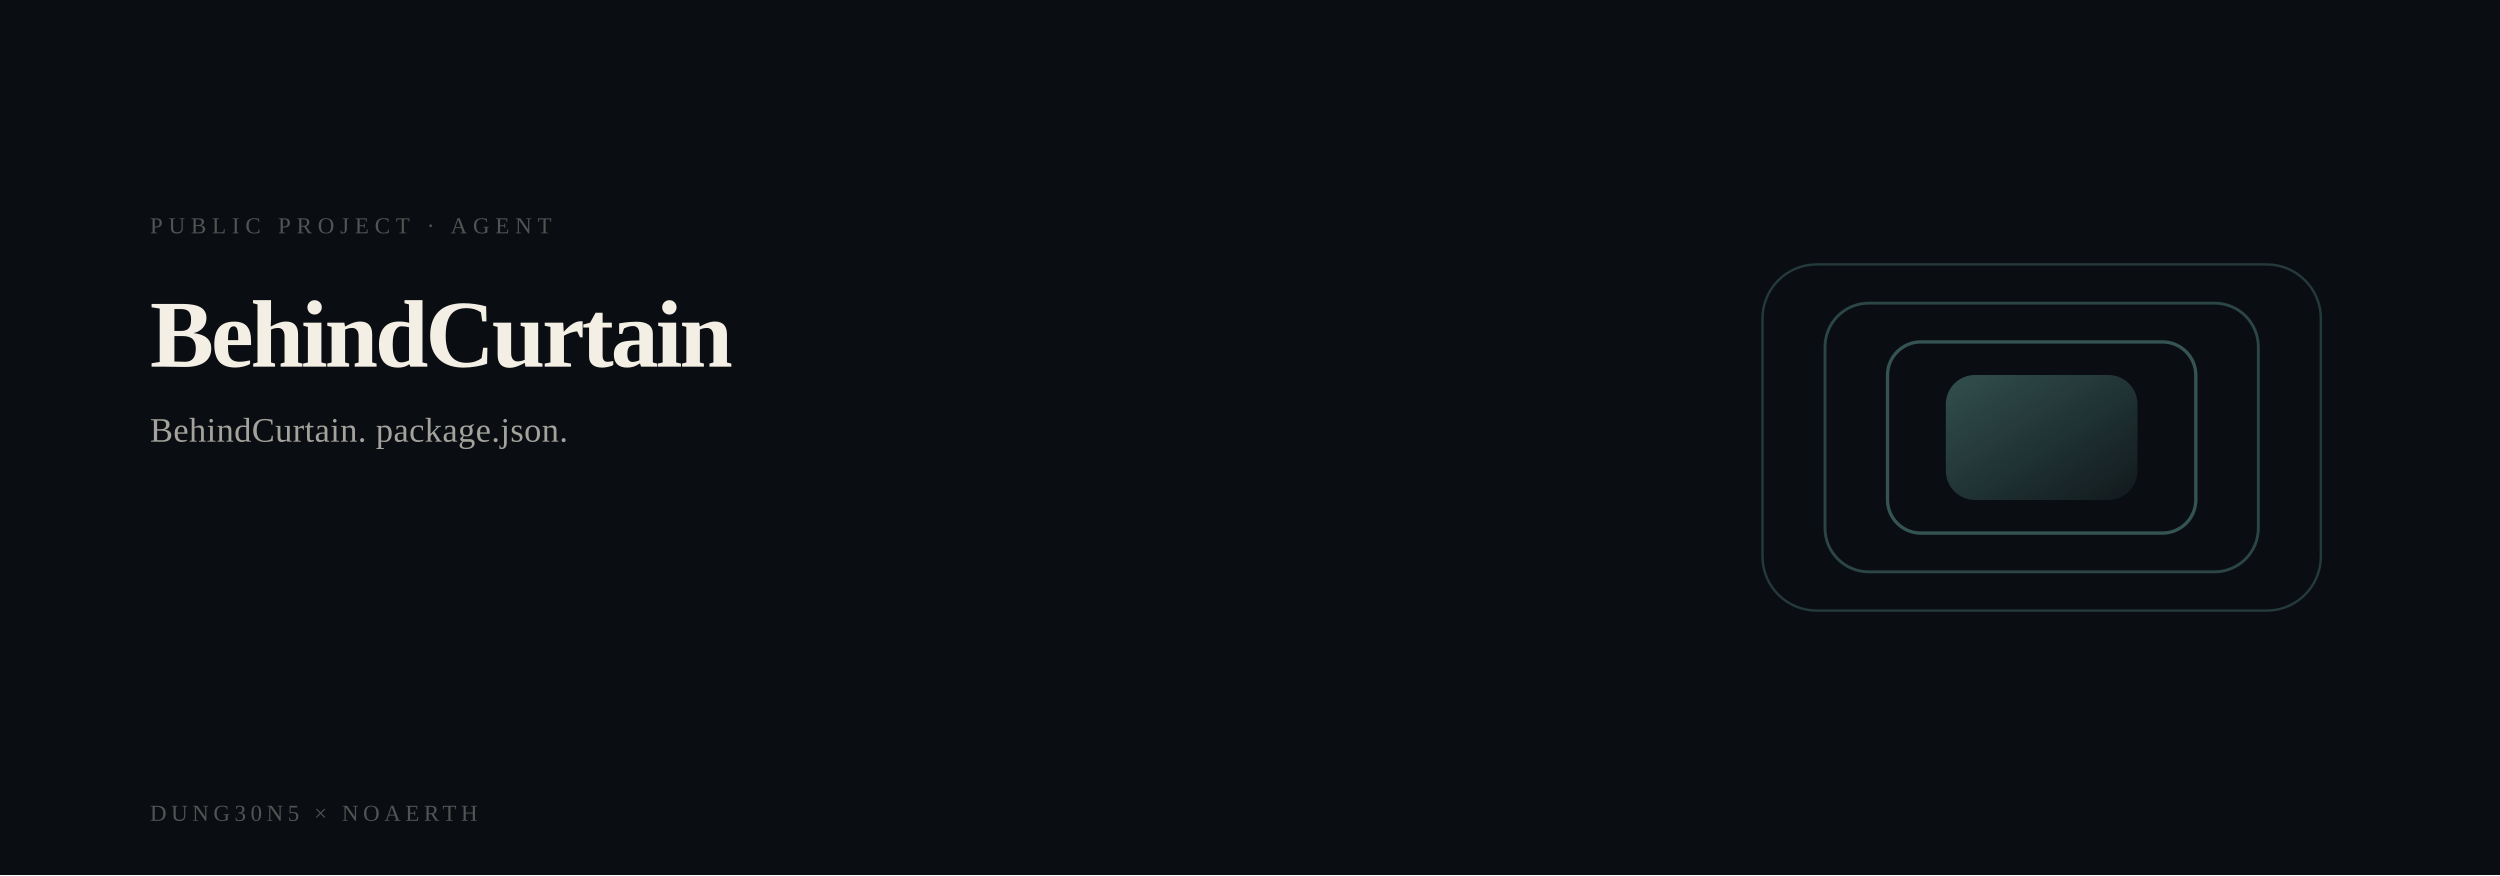
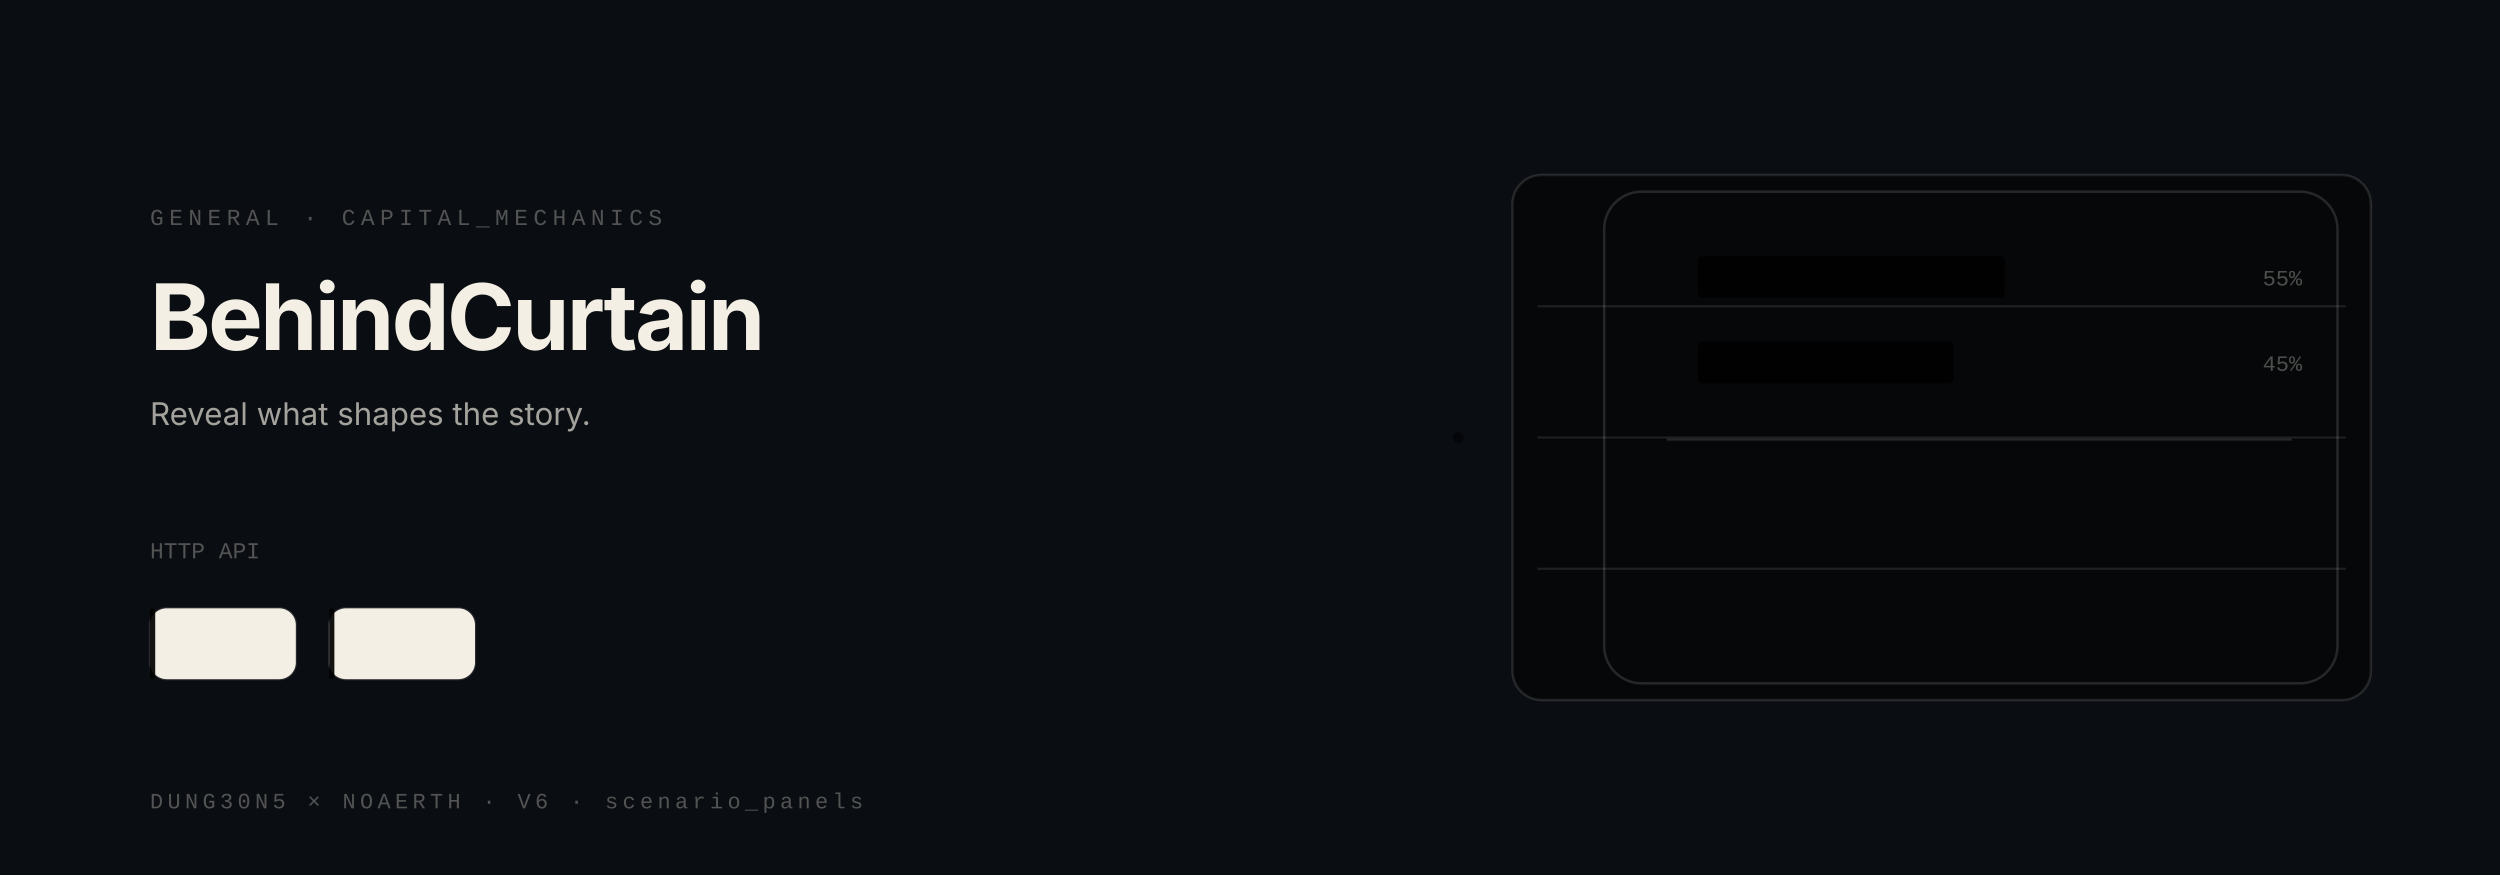
- <svg xmlns="http://www.w3.org/2000/svg" viewBox="0 0 1200 420" width="1200" height="420" role="img" aria-label="BehindCurtain: a state ring with tool nodes attached. Motion depicts an objective becomes context, tools read and write state, the loop closes.">
-   <defs>
-     <linearGradient id="hero-BehindCurtain-dark-a" x1="0" y1="0" x2="1" y2="1">
-       <stop offset="0" stop-color="#7fd1c1" stop-opacity="0.85" />
-       <stop offset="1" stop-color="#7fd1c1" stop-opacity="0.15" />
-     </linearGradient>
-   </defs>
+ <svg xmlns="http://www.w3.org/2000/svg" viewBox="0 0 1200 420" width="1200" height="420" role="img" aria-label="BehindCurtain: value enters, allocates across positions, and settles">
  <rect width="1200" height="420" fill="#0a0d12" />
-   <rect x="906" y="164.12" width="148" height="91.76" rx="16" fill="none" stroke="#7fd1c1" stroke-width="1.60" opacity="0.36" />
-   <rect x="876" y="145.52" width="208" height="128.96" rx="21" fill="none" stroke="#7fd1c1" stroke-width="1.38" opacity="0.29" />
-   <rect x="846" y="126.92" width="268" height="166.16" rx="26" fill="none" stroke="#7fd1c1" stroke-width="1.16" opacity="0.23" />
-   <rect x="934" y="180" width="92" height="60" rx="14" fill="url(#hero-BehindCurtain-dark-a)" opacity="0.40" />
-   <text x="72" y="112" fill="#f4efe44f" font-size="11" letter-spacing="2.8">PUBLIC PROJECT · AGENT</text>
-   <text x="72" y="176" fill="#f4efe4" font-size="46" font-weight="660" letter-spacing="-1.4">BehindCurtain</text>
-   <text x="72" y="212" fill="#f4efe4a8" font-size="16.5" letter-spacing="0.2">BehindCurtain. package.json.</text>
-   <rect x="72" y="266" width="106" height="40" rx="9" fill="#f4efe4" fill-opacity="0.05" stroke="#f4efe424" stroke-width="1.1" opacity="0">
-     <animate attributeName="opacity" from="0" to="1" dur="0.5s" begin="0.50s" fill="freeze" />
-   </rect>
-   <rect x="72" y="266" width="2.5" height="40" rx="1.2" fill="#7fd1c1" opacity="0">
-     <animate attributeName="opacity" from="0" to="0.9" dur="0.5s" begin="0.50s" fill="freeze" />
-   </rect>
-   <text x="125" y="291" fill="#f4efe4" font-size="11.5" text-anchor="middle" font-family="ui-monospace,SFMono-Regular,Menlo,monospace" opacity="0">objective<animate attributeName="opacity" from="0" to="1" dur="0.5s" begin="0.65s" fill="freeze" />
-   </text>
-   <rect x="194" y="266" width="106" height="40" rx="9" fill="#f4efe4" fill-opacity="0.05" stroke="#f4efe424" stroke-width="1.1" opacity="0">
-     <animate attributeName="opacity" from="0" to="1" dur="0.5s" begin="1.00s" fill="freeze" />
-   </rect>
-   <rect x="194" y="266" width="2.5" height="40" rx="1.2" fill="#7fd1c1" opacity="0">
-     <animate attributeName="opacity" from="0" to="0.9" dur="0.5s" begin="1.00s" fill="freeze" />
-   </rect>
-   <text x="247" y="291" fill="#f4efe4" font-size="11.5" text-anchor="middle" font-family="ui-monospace,SFMono-Regular,Menlo,monospace" opacity="0">load context<animate attributeName="opacity" from="0" to="1" dur="0.5s" begin="1.15s" fill="freeze" />
-   </text>
-   <rect x="316" y="266" width="106" height="40" rx="9" fill="#f4efe4" fill-opacity="0.05" stroke="#f4efe424" stroke-width="1.1" opacity="0">
-     <animate attributeName="opacity" from="0" to="1" dur="0.5s" begin="1.50s" fill="freeze" />
-   </rect>
-   <rect x="316" y="266" width="2.5" height="40" rx="1.2" fill="#7fd1c1" opacity="0">
-     <animate attributeName="opacity" from="0" to="0.9" dur="0.5s" begin="1.50s" fill="freeze" />
-   </rect>
-   <text x="369" y="291" fill="#f4efe4" font-size="11.5" text-anchor="middle" font-family="ui-monospace,SFMono-Regular,Menlo,monospace" opacity="0">call tools<animate attributeName="opacity" from="0" to="1" dur="0.5s" begin="1.65s" fill="freeze" />
-   </text>
-   <rect x="438" y="266" width="106" height="40" rx="9" fill="#f4efe4" fill-opacity="0.05" stroke="#f4efe424" stroke-width="1.1" opacity="0">
-     <animate attributeName="opacity" from="0" to="1" dur="0.5s" begin="2.00s" fill="freeze" />
-   </rect>
-   <rect x="438" y="266" width="2.5" height="40" rx="1.2" fill="#e7c27a" opacity="0">
-     <animate attributeName="opacity" from="0" to="0.9" dur="0.5s" begin="2.00s" fill="freeze" />
-   </rect>
-   <text x="491" y="291" fill="#f4efe4" font-size="11.5" text-anchor="middle" font-family="ui-monospace,SFMono-Regular,Menlo,monospace" opacity="0">verify<animate attributeName="opacity" from="0" to="1" dur="0.5s" begin="2.15s" fill="freeze" />
-   </text>
-   <text x="72" y="394" fill="#f4efe44f" font-size="11" letter-spacing="2.2">DUNG30N5 × NOAERTH</text>
+   <text x="72" y="108" font-family="ui-monospace, SFMono-Regular, Menlo, Monaco, Consolas, 'Liberation Mono', monospace" font-size="11" letter-spacing="2.6" fill="#f4efe44f">GENERAL · CAPITAL_MECHANICS</text>
+   <text x="72" y="168" font-family="-apple-system, BlinkMacSystemFont, 'Segoe UI', Inter, Helvetica, Arial, sans-serif" font-size="44" font-weight="660" letter-spacing="-1.2" fill="#f4efe4">BehindCurtain</text>
+   <text x="72" y="204" font-family="-apple-system, BlinkMacSystemFont, 'Segoe UI', Inter, Helvetica, Arial, sans-serif" font-size="15" fill="#f4efe4a8">Reveal what shapes the story.</text>
+   <text x="72" y="268" font-family="ui-monospace, SFMono-Regular, Menlo, Monaco, Consolas, 'Liberation Mono', monospace" font-size="11" fill="#f4efe44f">HTTP API</text>
+   <rect x="72.0" y="292.0" width="70.0" height="34.0" rx="8" fill="#f4efe4" stroke="#f4efe424" stroke-width="1.1" />
+   <rect x="72.0" y="292.0" width="2.5" height="34.0" rx="1.2" fill="amber" opacity="0.92" />
+   <text x="107.0" y="314" font-family="ui-monospace, SFMono-Regular, Menlo, Monaco, Consolas, 'Liberation Mono', monospace" font-size="11" fill="#f4efe4" fill-opacity="0.82" text-anchor="middle">checkout</text>
+   <rect x="158.0" y="292.0" width="70.0" height="34.0" rx="8" fill="#f4efe4" stroke="#f4efe424" stroke-width="1.1" />
+   <rect x="158.0" y="292.0" width="2.5" height="34.0" rx="1.2" fill="mint" opacity="0.92" />
+   <text x="193.0" y="314" font-family="ui-monospace, SFMono-Regular, Menlo, Monaco, Consolas, 'Liberation Mono', monospace" font-size="11" fill="#f4efe4" fill-opacity="0.82" text-anchor="middle">search</text>
+   <rect x="726.0" y="84.0" width="412.0" height="252.0" rx="14" fill="amber" fill-opacity="0.34" />
+   <line x1="740.0" y1="85.0" x2="1124.0" y2="85.0" stroke="amber" stroke-width="1.6" opacity="0.4" />
+   <rect x="726.0" y="84.0" width="412.0" height="252.0" rx="14" fill="none" stroke="#f4efe424" stroke-width="1.2" />
+   <line x1="738.0" y1="147.0" x2="1126.0" y2="147.0" stroke="#f4efe424" stroke-width="1" />
+   <line x1="738.0" y1="210.0" x2="1126.0" y2="210.0" stroke="#f4efe424" stroke-width="1" />
+   <line x1="738.0" y1="273.0" x2="1126.0" y2="273.0" stroke="#f4efe424" stroke-width="1" />
+   <rect x="726.0" y="84.0" width="412.0" height="252.0" rx="14" fill="#000" fill-opacity="0.22" />
+   <path d="M1095.0 302.0 l9 -9 l9 9 l-9 9 z" fill="none" stroke="mint" stroke-width="1.4" opacity="0.6" />
+   <rect x="770" y="92" width="352" height="236" rx="18" fill="none" stroke="#f4efe424" stroke-width="1.2" />
+   <rect x="815.0" y="123.0" width="147.3" height="20.0" rx="2" fill="mint" opacity="0.82" />
+   <text x="1105" y="137" font-family="ui-monospace, SFMono-Regular, Menlo, Monaco, Consolas, 'Liberation Mono', monospace" font-size="10.5" fill="#f4efe44f" text-anchor="end">55%</text>
+   <rect x="815.0" y="164.0" width="122.7" height="20.0" rx="2" fill="amber" opacity="0.82" />
+   <text x="1105" y="178" font-family="ui-monospace, SFMono-Regular, Menlo, Monaco, Consolas, 'Liberation Mono', monospace" font-size="10.5" fill="#f4efe44f" text-anchor="end">45%</text>
+   <line x1="800" y1="211" x2="1100" y2="211" stroke="#f4efe424" stroke-width="1" />
+   <circle cx="700.0" cy="210.0" r="2.6" fill="amber" opacity="0.5" />
+   <text x="72" y="388" font-family="ui-monospace, SFMono-Regular, Menlo, Monaco, Consolas, 'Liberation Mono', monospace" font-size="10.5" letter-spacing="2.1" fill="#f4efe44f">DUNG30N5 × NOAERTH · V6 · scenario_panels</text>
</svg>
